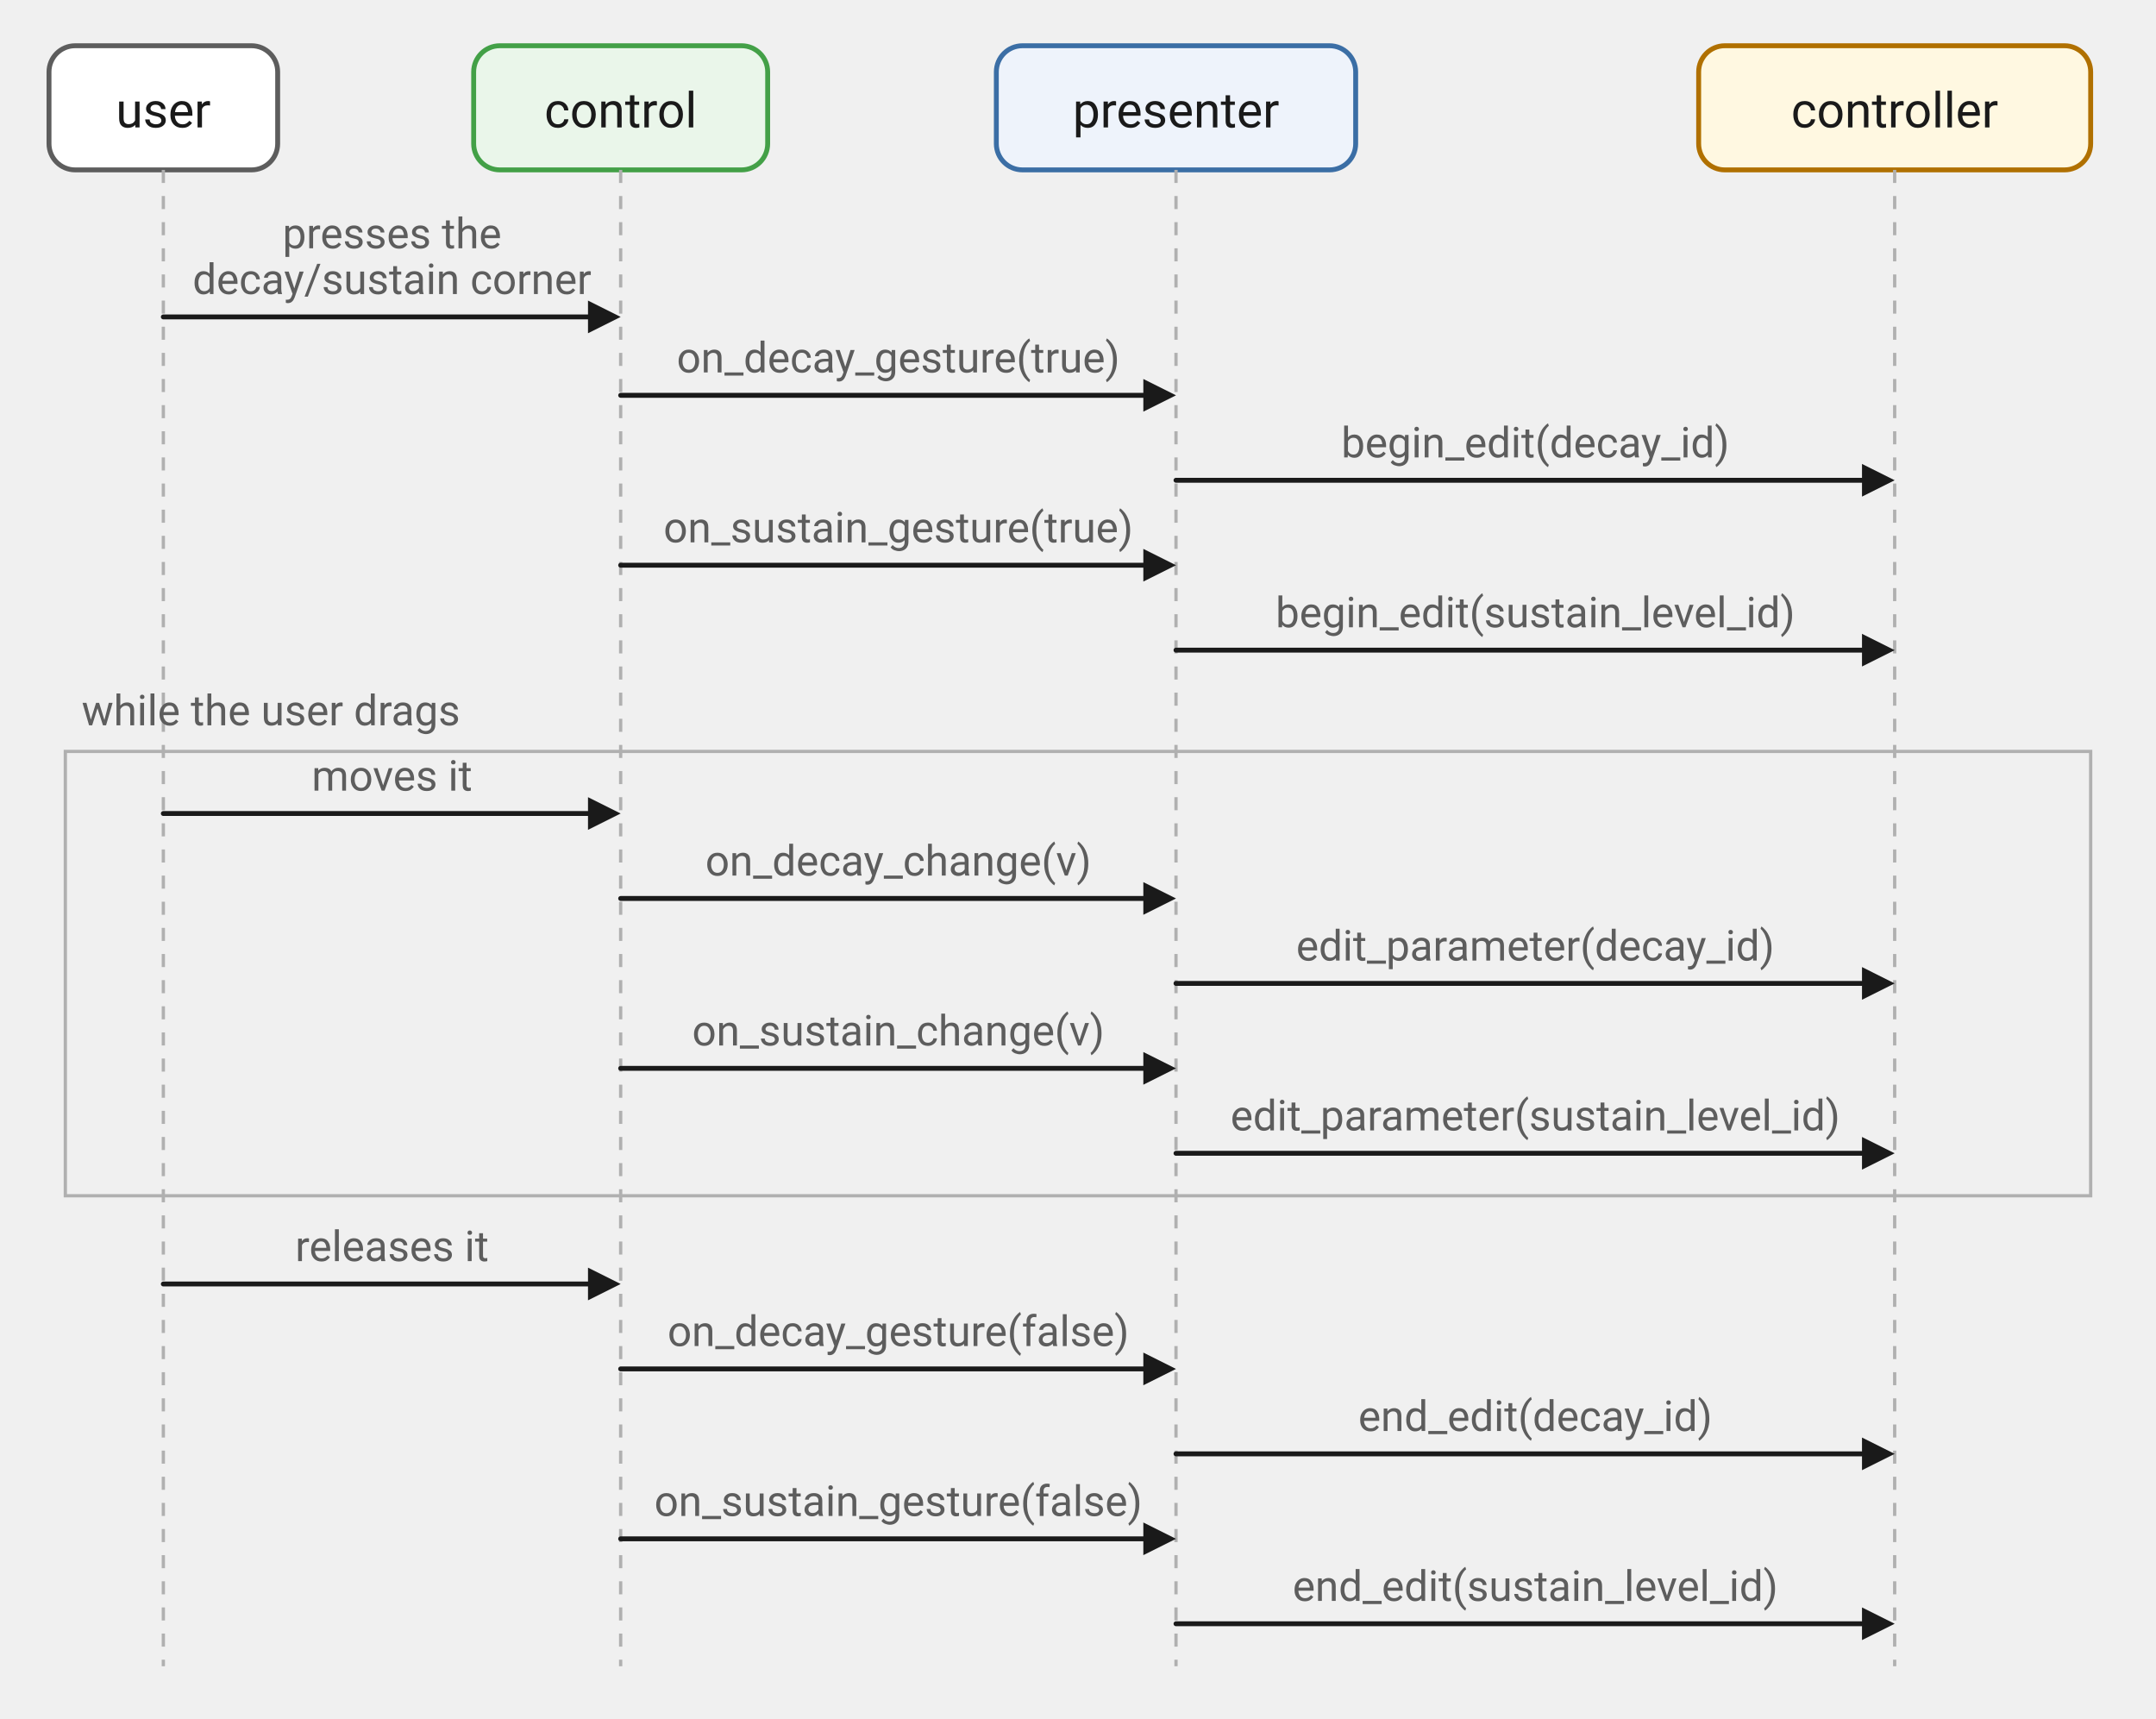
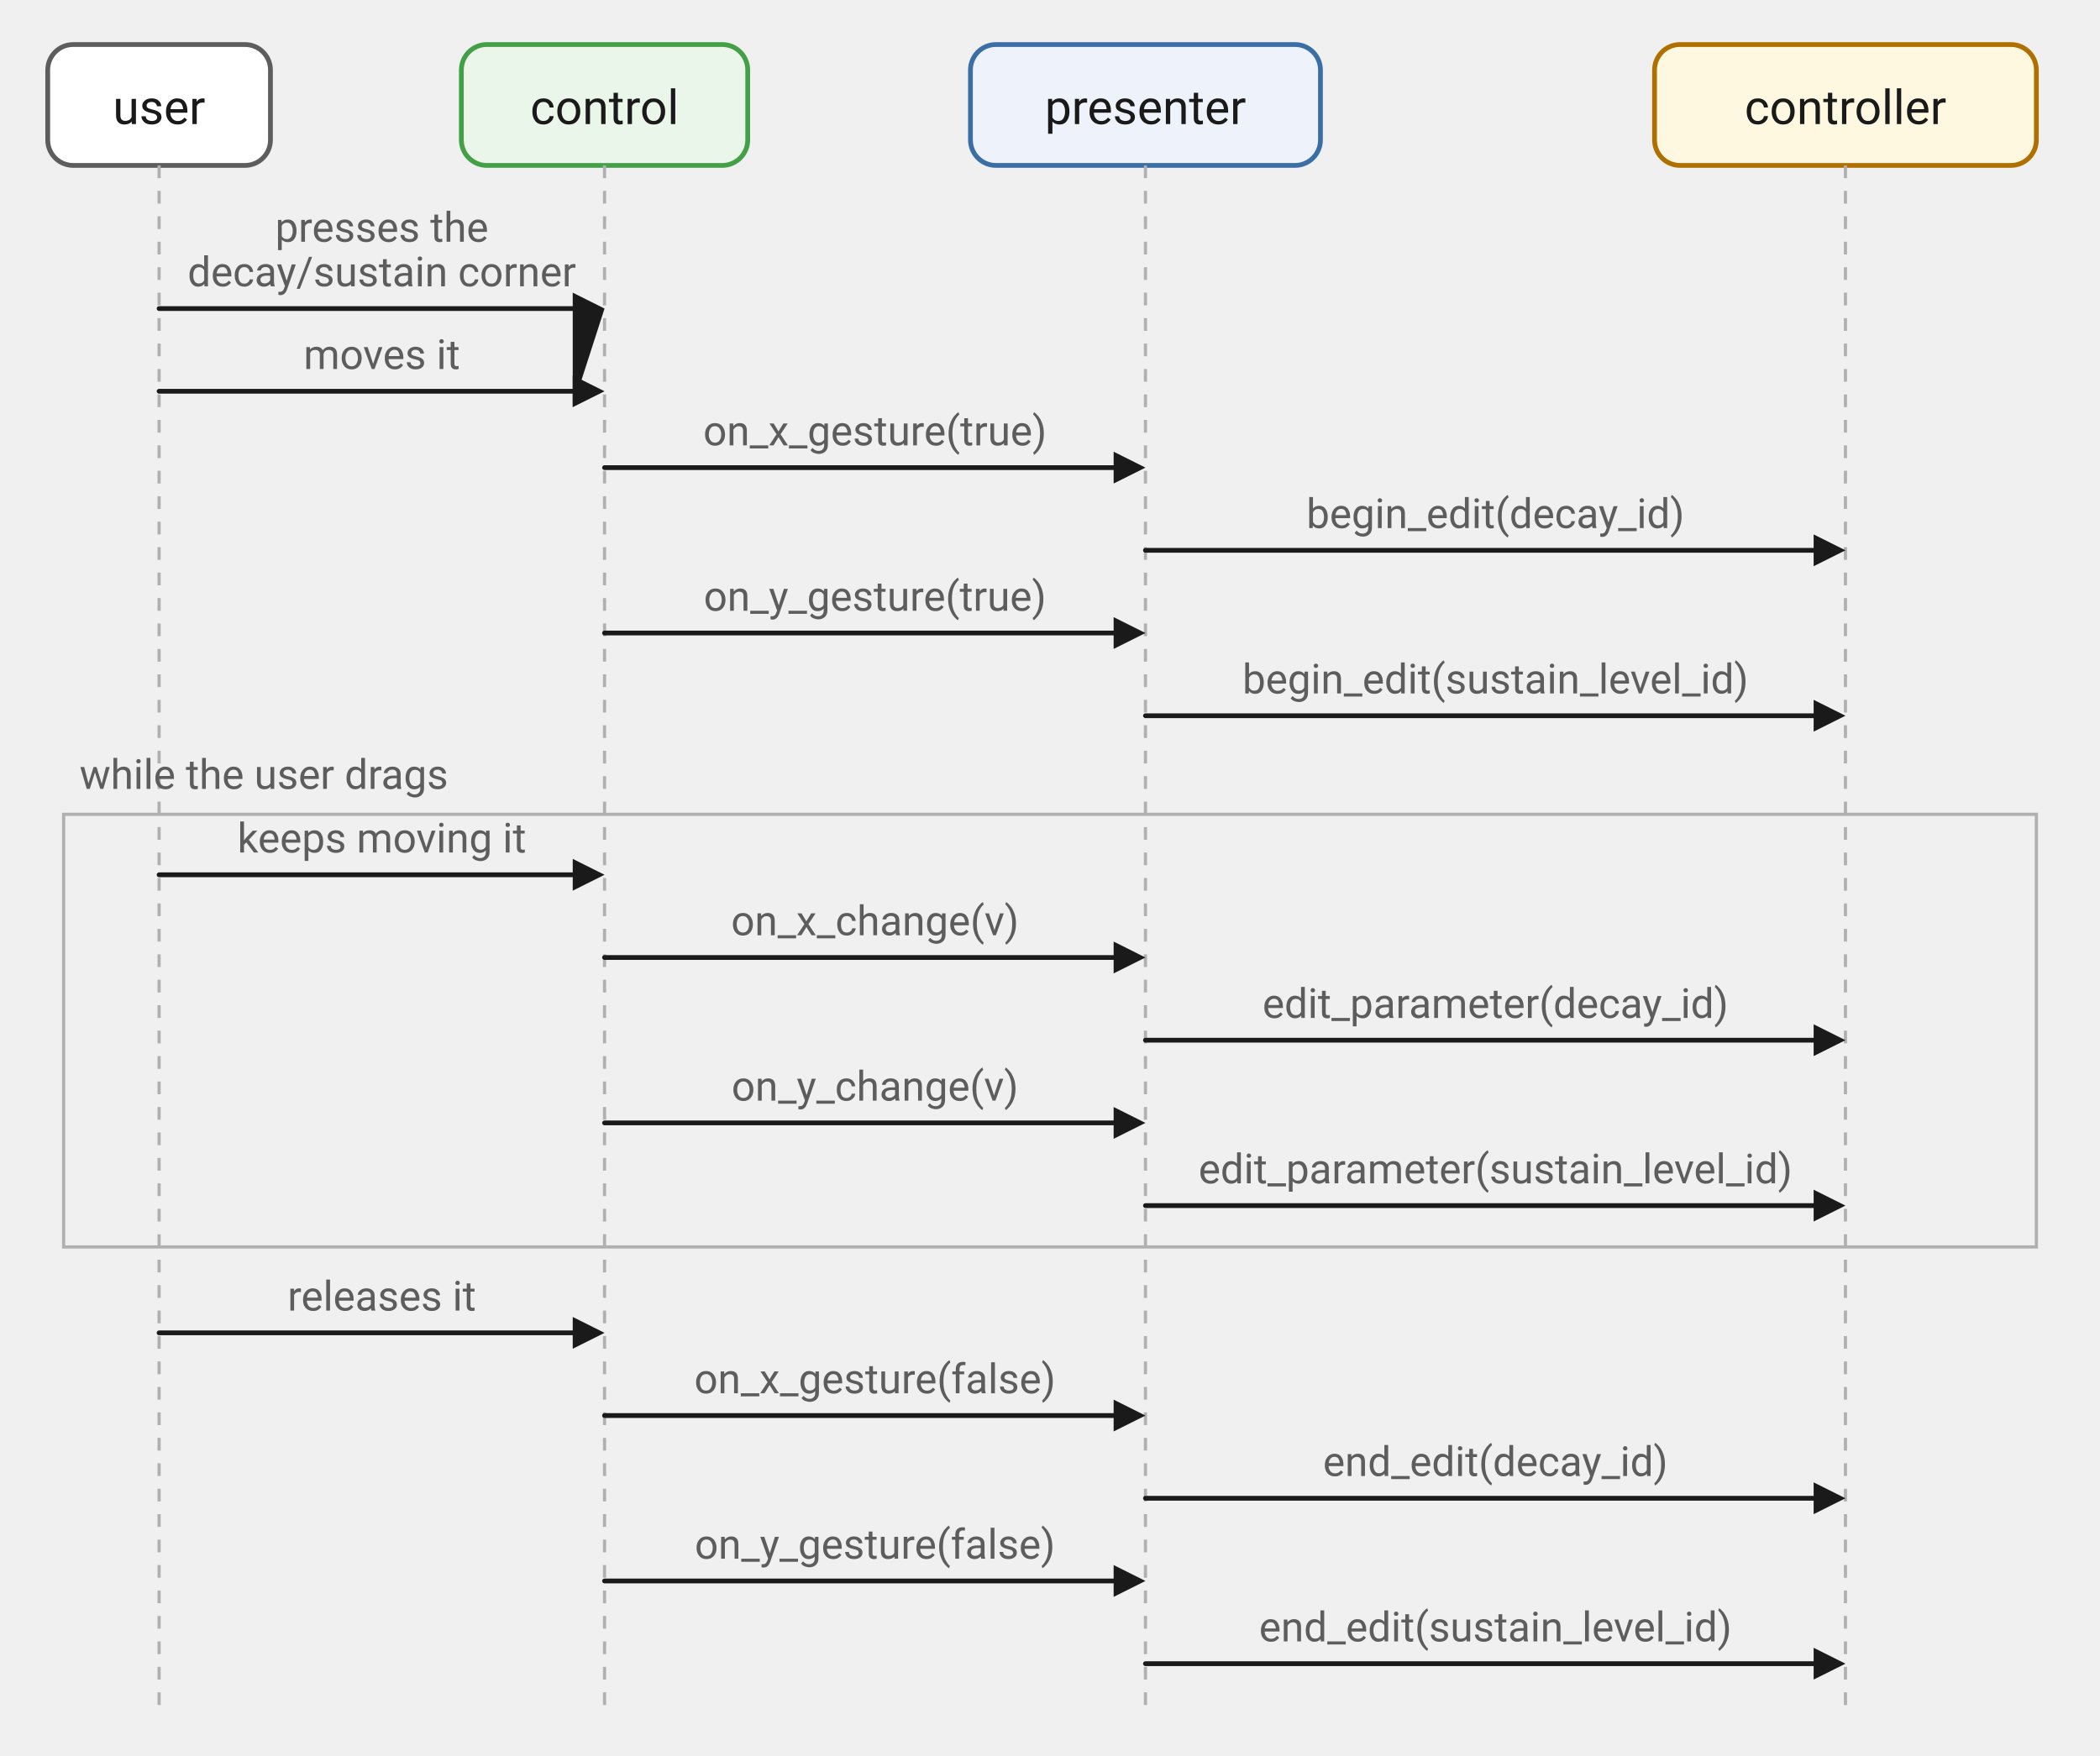
- <svg xmlns="http://www.w3.org/2000/svg" viewBox="0 0 660 526" font-family="-apple-system, BlinkMacSystemFont, &quot;Segoe UI&quot;, Roboto, Helvetica, Arial, sans-serif">
+ <svg xmlns="http://www.w3.org/2000/svg" viewBox="0 0 660 552" font-family="-apple-system, BlinkMacSystemFont, &quot;Segoe UI&quot;, Roboto, Helvetica, Arial, sans-serif">
  <defs>
    <style>
      .box    { stroke-width: 1.5; }
      .actor  { fill: #ffffff; stroke: #5d5d5d; }
      .ui     { fill: #eaf6ea; stroke: #43a047; }
      .pres   { fill: #eef3fb; stroke: #3b6ea5; }
      .hub    { fill: #fff8e1; stroke: #b07000; }
      .label  { font-size: 15px; fill: #1a1a1a; }
      .sub    { font-size: 13px; fill: #5d5d5d; }
      .life   { fill: none; stroke: #b0b0b0; stroke-width: 1;
                 stroke-dasharray: 4 4; }
      .link   { fill: none; stroke: #1a1a1a; stroke-width: 1.5;
                 stroke-linecap: round; }
      .tip    { fill: #1a1a1a; }
      .loop   { fill: none; stroke: #b0b0b0; stroke-width: 1; }
    </style>
  </defs>
  <rect class="box actor" x="15" y="14" width="70" height="38" rx="8" />
  <text class="label" x="50" y="39" text-anchor="middle">user</text>
-   <line class="life" x1="50" y1="52" x2="50" y2="510" />
+   <line class="life" x1="50" y1="52" x2="50" y2="536" />
  <rect class="box ui" x="145" y="14" width="90" height="38" rx="8" />
  <text class="label" x="190" y="39" text-anchor="middle">control</text>
-   <line class="life" x1="190" y1="52" x2="190" y2="510" />
+   <line class="life" x1="190" y1="52" x2="190" y2="536" />
  <rect class="box pres" x="305" y="14" width="110" height="38" rx="8" />
  <text class="label" x="360" y="39" text-anchor="middle">presenter</text>
-   <line class="life" x1="360" y1="52" x2="360" y2="510" />
+   <line class="life" x1="360" y1="52" x2="360" y2="536" />
  <rect class="box hub" x="520" y="14" width="120" height="38" rx="8" />
  <text class="label" x="580" y="39" text-anchor="middle">controller</text>
-   <line class="life" x1="580" y1="52" x2="580" y2="510" />
+   <line class="life" x1="580" y1="52" x2="580" y2="536" />
  <text class="sub" x="120" y="76" text-anchor="middle">presses the</text>
  <text class="sub" x="120" y="90" text-anchor="middle">decay/sustain corner</text>
  <line class="link" x1="50" y1="97" x2="180" y2="97" />
-   <polygon class="tip" points="190,97 180,92 180,102" />
-   <text class="sub" x="275" y="114" text-anchor="middle">on_decay_gesture(true)</text>
-   <line class="link" x1="190" y1="121" x2="350" y2="121" />
-   <polygon class="tip" points="360,121 350,116 350,126" />
-   <text class="sub" x="470" y="140" text-anchor="middle">begin_edit(decay_id)</text>
-   <line class="link" x1="360" y1="147" x2="570" y2="147" />
-   <polygon class="tip" points="580,147 570,142 570,152" />
-   <text class="sub" x="275" y="166" text-anchor="middle">on_sustain_gesture(true)</text>
-   <line class="link" x1="190" y1="173" x2="350" y2="173" />
-   <polygon class="tip" points="360,173 350,168 350,178" />
-   <text class="sub" x="470" y="192" text-anchor="middle">begin_edit(sustain_level_id)</text>
-   <line class="link" x1="360" y1="199" x2="570" y2="199" />
-   <polygon class="tip" points="580,199 570,194 570,204" />
-   <text class="sub" x="25" y="222">while the user drags</text>
-   <rect class="loop" x="20" y="230" width="620" height="136" />
-   <text class="sub" x="120" y="242" text-anchor="middle">moves it</text>
-   <line class="link" x1="50" y1="249" x2="180" y2="249" />
-   <polygon class="tip" points="190,249 180,244 180,254" />
-   <text class="sub" x="275" y="268" text-anchor="middle">on_decay_change(v)</text>
-   <line class="link" x1="190" y1="275" x2="350" y2="275" />
-   <polygon class="tip" points="360,275 350,270 350,280" />
-   <text class="sub" x="470" y="294" text-anchor="middle">edit_parameter(decay_id)</text>
-   <line class="link" x1="360" y1="301" x2="570" y2="301" />
-   <polygon class="tip" points="580,301 570,296 570,306" />
-   <text class="sub" x="275" y="320" text-anchor="middle">on_sustain_change(v)</text>
-   <line class="link" x1="190" y1="327" x2="350" y2="327" />
-   <polygon class="tip" points="360,327 350,322 350,332" />
-   <text class="sub" x="470" y="346" text-anchor="middle">edit_parameter(sustain_level_id)</text>
-   <line class="link" x1="360" y1="353" x2="570" y2="353" />
-   <polygon class="tip" points="580,353 570,348 570,358" />
-   <text class="sub" x="120" y="386" text-anchor="middle">releases it</text>
-   <line class="link" x1="50" y1="393" x2="180" y2="393" />
-   <polygon class="tip" points="190,393 180,388 180,398" />
-   <text class="sub" x="275" y="412" text-anchor="middle">on_decay_gesture(false)</text>
-   <line class="link" x1="190" y1="419" x2="350" y2="419" />
-   <polygon class="tip" points="360,419 350,414 350,424" />
-   <text class="sub" x="470" y="438" text-anchor="middle">end_edit(decay_id)</text>
-   <line class="link" x1="360" y1="445" x2="570" y2="445" />
-   <polygon class="tip" points="580,445 570,440 570,450" />
-   <text class="sub" x="275" y="464" text-anchor="middle">on_sustain_gesture(false)</text>
-   <line class="link" x1="190" y1="471" x2="350" y2="471" />
-   <polygon class="tip" points="360,471 350,466 350,476" />
-   <text class="sub" x="470" y="490" text-anchor="middle">end_edit(sustain_level_id)</text>
-   <line class="link" x1="360" y1="497" x2="570" y2="497" />
-   <polygon class="tip" points="580,497 570,492 570,502" />
+   <polygon class="tip" points="190,97 180,92 180,128" />
+   <text class="sub" x="120" y="116" text-anchor="middle">moves it</text>
+   <line class="link" x1="50" y1="123" x2="180" y2="123" />
+   <polygon class="tip" points="190,123 180,118 180,128" />
+   <text class="sub" x="275" y="140" text-anchor="middle">on_x_gesture(true)</text>
+   <line class="link" x1="190" y1="147" x2="350" y2="147" />
+   <polygon class="tip" points="360,147 350,142 350,152" />
+   <text class="sub" x="470" y="166" text-anchor="middle">begin_edit(decay_id)</text>
+   <line class="link" x1="360" y1="173" x2="570" y2="173" />
+   <polygon class="tip" points="580,173 570,168 570,178" />
+   <text class="sub" x="275" y="192" text-anchor="middle">on_y_gesture(true)</text>
+   <line class="link" x1="190" y1="199" x2="350" y2="199" />
+   <polygon class="tip" points="360,199 350,194 350,204" />
+   <text class="sub" x="470" y="218" text-anchor="middle">begin_edit(sustain_level_id)</text>
+   <line class="link" x1="360" y1="225" x2="570" y2="225" />
+   <polygon class="tip" points="580,225 570,220 570,230" />
+   <text class="sub" x="25" y="248">while the user drags</text>
+   <rect class="loop" x="20" y="256" width="620" height="136" />
+   <text class="sub" x="120" y="268" text-anchor="middle">keeps moving it</text>
+   <line class="link" x1="50" y1="275" x2="180" y2="275" />
+   <polygon class="tip" points="190,275 180,270 180,280" />
+   <text class="sub" x="275" y="294" text-anchor="middle">on_x_change(v)</text>
+   <line class="link" x1="190" y1="301" x2="350" y2="301" />
+   <polygon class="tip" points="360,301 350,296 350,306" />
+   <text class="sub" x="470" y="320" text-anchor="middle">edit_parameter(decay_id)</text>
+   <line class="link" x1="360" y1="327" x2="570" y2="327" />
+   <polygon class="tip" points="580,327 570,322 570,332" />
+   <text class="sub" x="275" y="346" text-anchor="middle">on_y_change(v)</text>
+   <line class="link" x1="190" y1="353" x2="350" y2="353" />
+   <polygon class="tip" points="360,353 350,348 350,358" />
+   <text class="sub" x="470" y="372" text-anchor="middle">edit_parameter(sustain_level_id)</text>
+   <line class="link" x1="360" y1="379" x2="570" y2="379" />
+   <polygon class="tip" points="580,379 570,374 570,384" />
+   <text class="sub" x="120" y="412" text-anchor="middle">releases it</text>
+   <line class="link" x1="50" y1="419" x2="180" y2="419" />
+   <polygon class="tip" points="190,419 180,414 180,424" />
+   <text class="sub" x="275" y="438" text-anchor="middle">on_x_gesture(false)</text>
+   <line class="link" x1="190" y1="445" x2="350" y2="445" />
+   <polygon class="tip" points="360,445 350,440 350,450" />
+   <text class="sub" x="470" y="464" text-anchor="middle">end_edit(decay_id)</text>
+   <line class="link" x1="360" y1="471" x2="570" y2="471" />
+   <polygon class="tip" points="580,471 570,466 570,476" />
+   <text class="sub" x="275" y="490" text-anchor="middle">on_y_gesture(false)</text>
+   <line class="link" x1="190" y1="497" x2="350" y2="497" />
+   <polygon class="tip" points="360,497 350,492 350,502" />
+   <text class="sub" x="470" y="516" text-anchor="middle">end_edit(sustain_level_id)</text>
+   <line class="link" x1="360" y1="523" x2="570" y2="523" />
+   <polygon class="tip" points="580,523 570,518 570,528" />
</svg>
